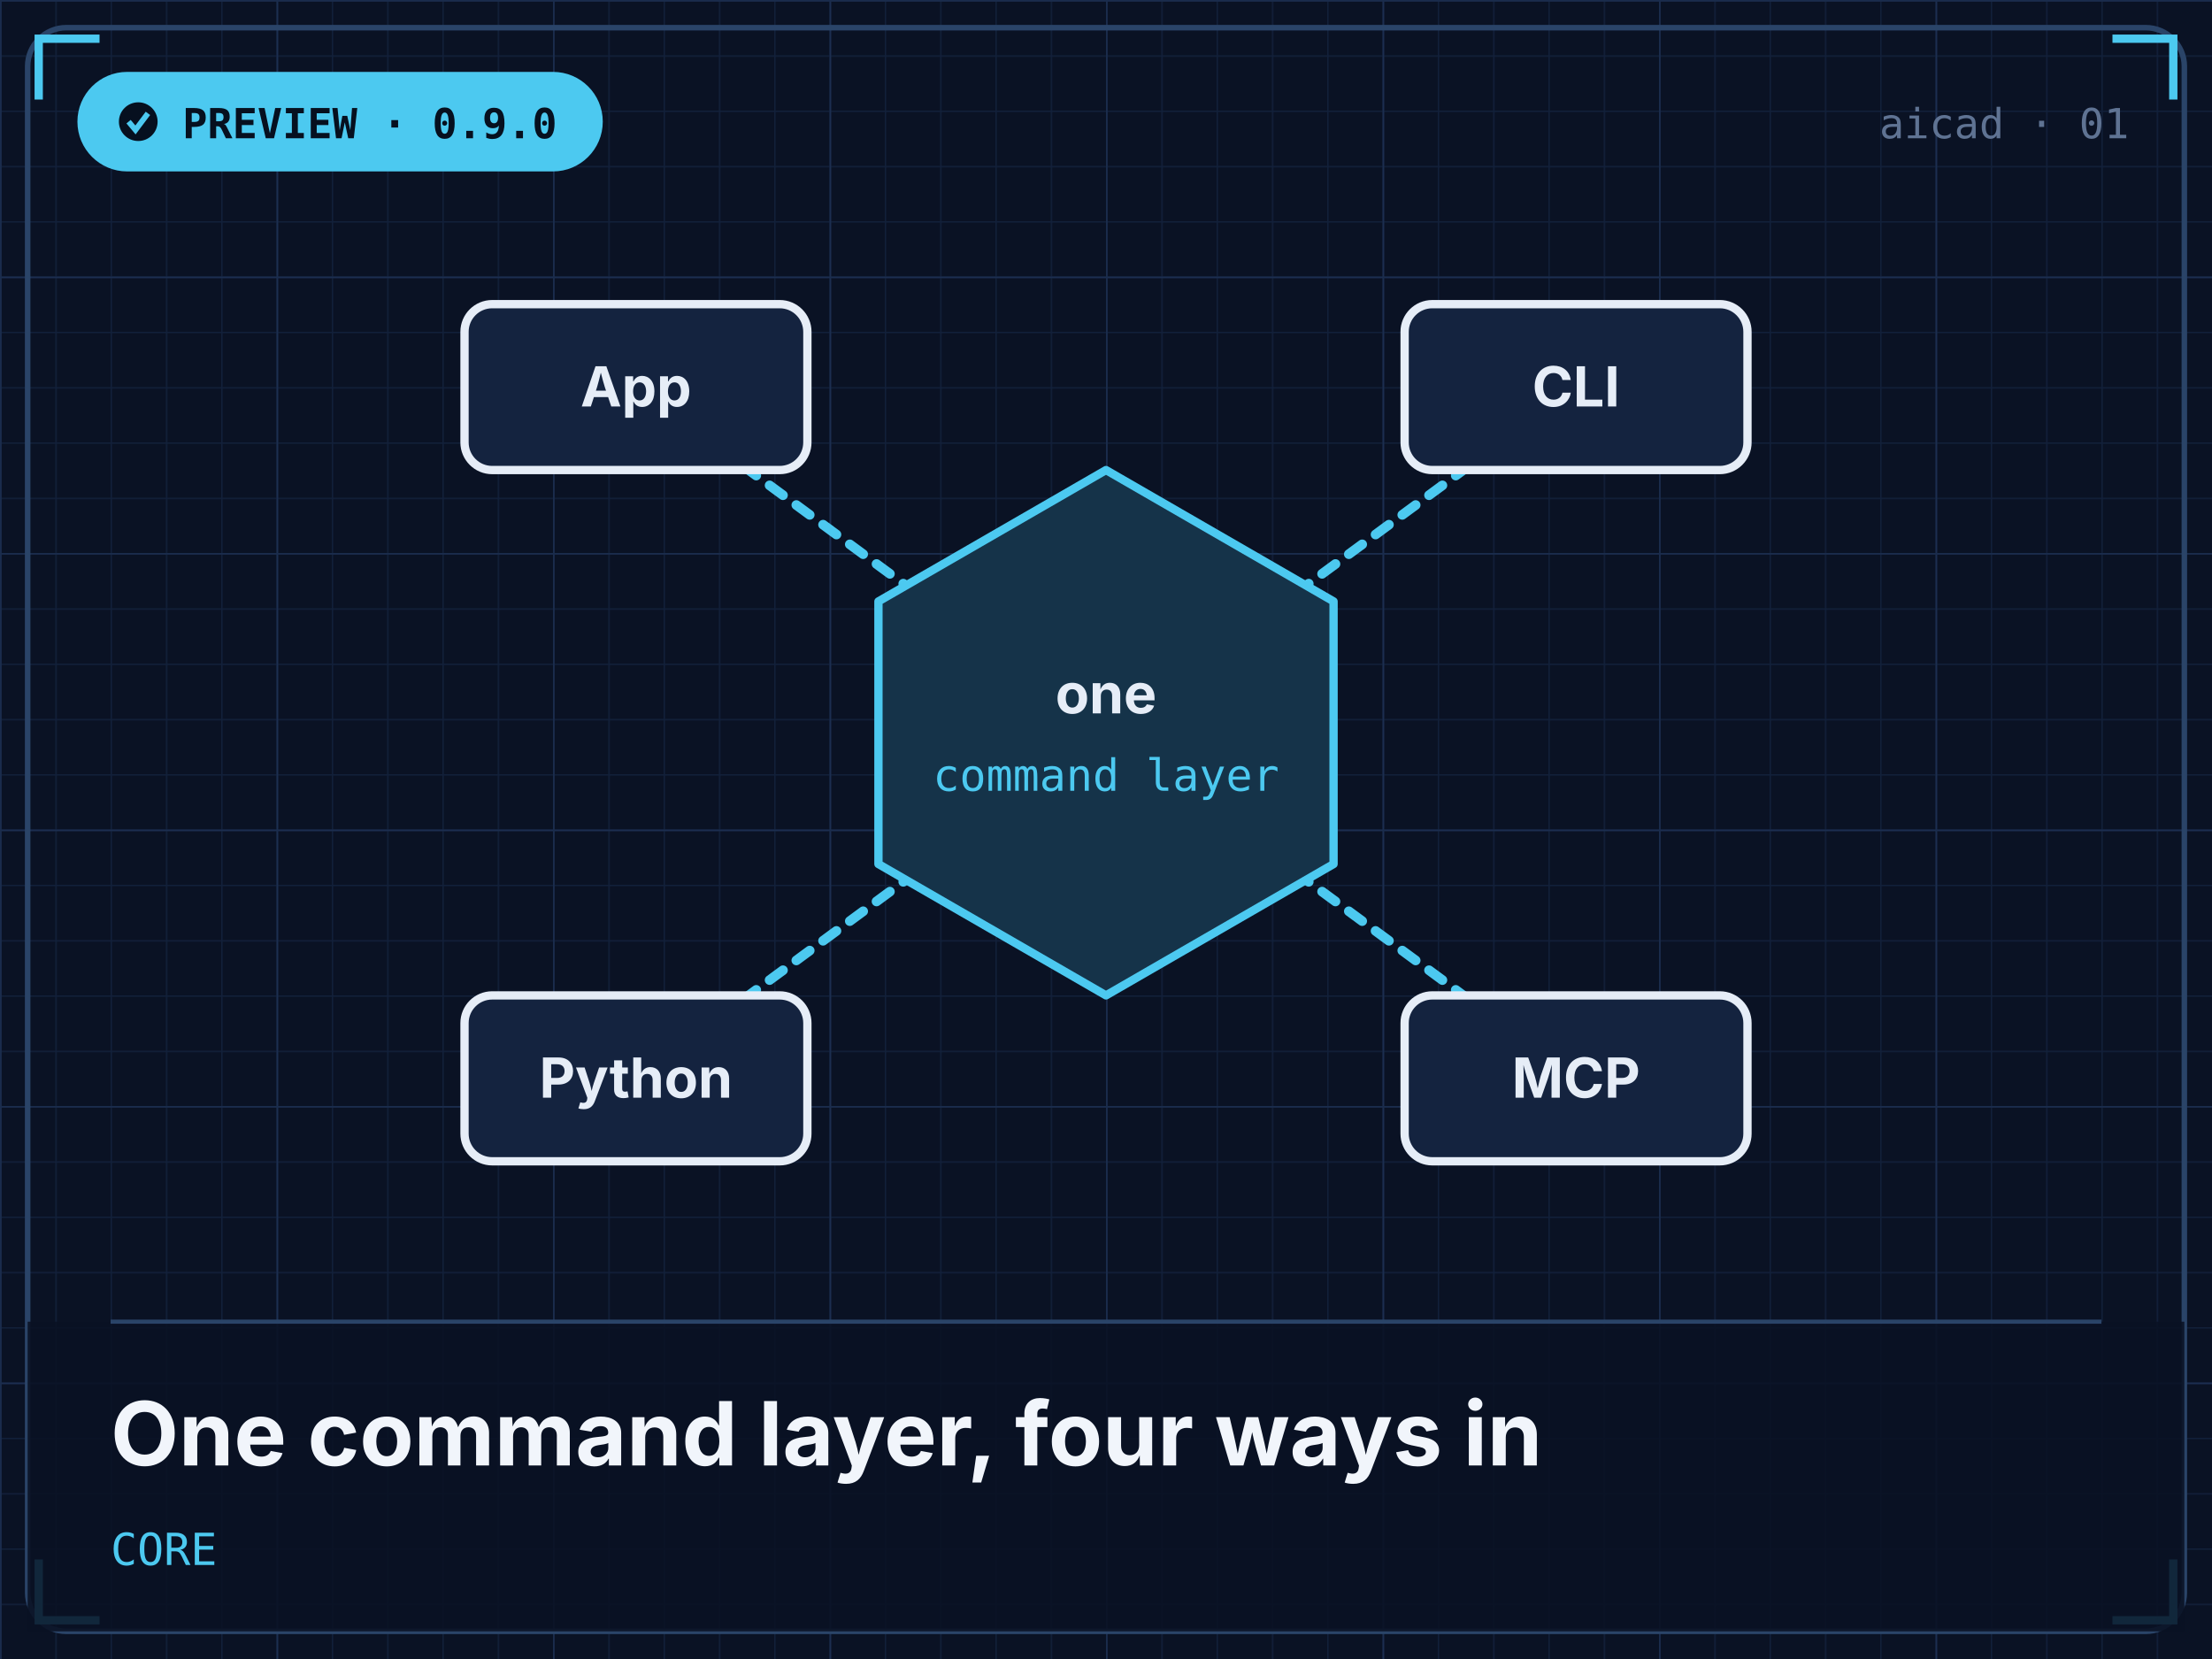
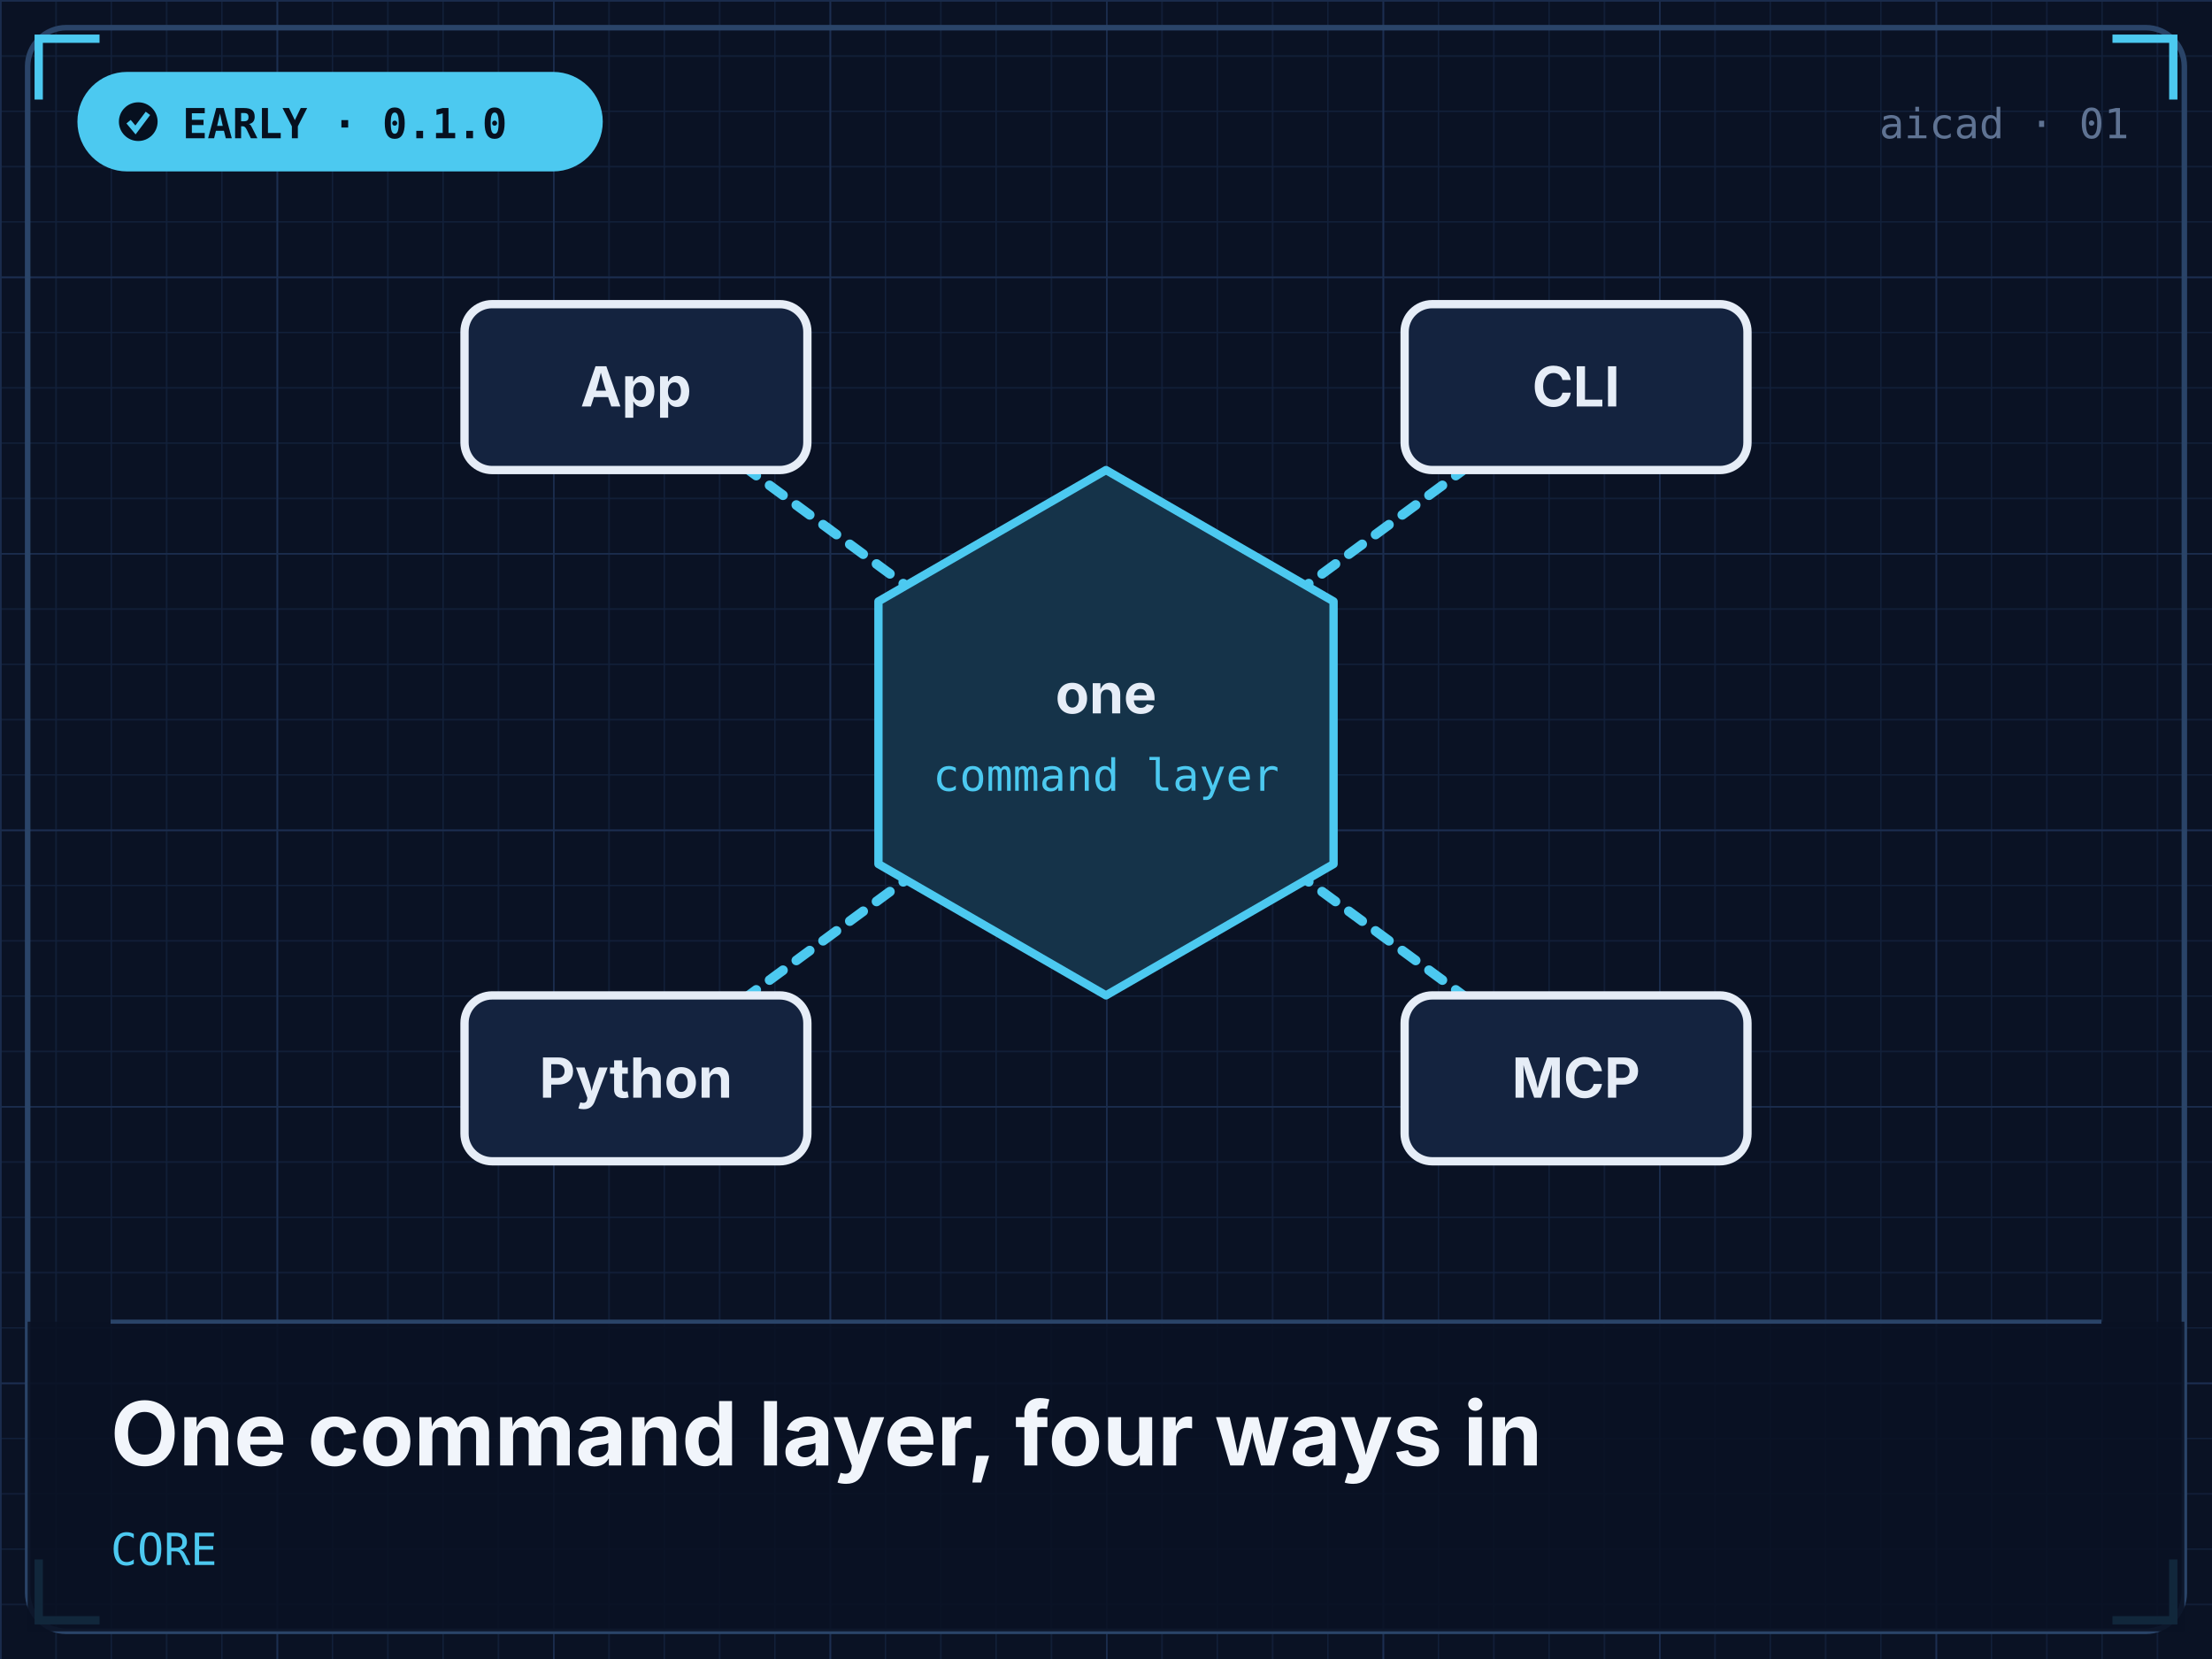
<svg xmlns="http://www.w3.org/2000/svg" width="800" height="600" viewBox="0 0 800 600" role="img" aria-label="One command layer, four ways in">
  <style>
.ln{fill:none;stroke:#e6edf7;stroke-width:3;stroke-linejoin:round;stroke-linecap:round}
.lf{fill:#14233f;stroke:#e6edf7;stroke-width:3;stroke-linejoin:round}
.lfi{fill:none;stroke:#14233f}
.lf2{fill:#0f1b33;stroke:#9fb3cf;stroke-width:2.5;stroke-linejoin:round}
.lf3{fill:#4cc9f0;fill-opacity:.35;stroke:#4cc9f0;stroke-width:3}
.fa{fill:#4cc9f0;fill-opacity:.18;stroke:#4cc9f0;stroke-width:3;stroke-linejoin:round}
.ac{fill:none;stroke:#4cc9f0;stroke-width:3.5;stroke-linecap:round;stroke-linejoin:round}
.ac-head{fill:#4cc9f0}
.af{fill:#4cc9f0}
.dm{stroke:#3a4d6b;stroke-width:2;fill:none}
.tl{fill:#e6edf7;font-family:'Inter','DejaVu Sans','Segoe UI',Arial,sans-serif;font-size:20px;font-weight:700}
.tm{fill:#4cc9f0;font-family:'JetBrains Mono','DejaVu Sans Mono',Consolas,monospace;font-size:16px}
.ts{fill:#9fb3cf;font-family:'Inter','DejaVu Sans','Segoe UI',Arial,sans-serif;font-size:14px}
.st-wip .lf,.st-wip .ln{stroke:#cbd5e1}
.st-next .lf{stroke:#4cc9f0;fill:#0f2440}
.st-next .ln{stroke:#4cc9f0}
.st-future .lf,.st-future .ln{stroke:#8aa0c0;stroke-dasharray:9 6}
.st-future .lf{fill:#101b31}
.st-future .lfi{stroke:#101b31;stroke-dasharray:none}
.st-next .lfi{stroke:#0f2440}
.st-future .lf2{stroke:#5f7393;stroke-dasharray:6 5}
.st-future .ac{stroke-opacity:.8}
.st-future .fa{fill-opacity:.09}
.mini text{display:none}
</style>
  <defs>
    <pattern id="gcommandlayer" width="20" height="20" patternUnits="userSpaceOnUse">
      <path d="M20 0H0V20" fill="none" stroke="#12203a" stroke-width="1" />
    </pattern>
    <pattern id="Gcommandlayer" width="100" height="100" patternUnits="userSpaceOnUse">
      <path d="M100 0H0V100" fill="none" stroke="#1a2c4c" stroke-width="1.2" />
    </pattern>
  </defs>
  <rect width="800" height="600" fill="#0a1224" />
  <rect width="800" height="600" fill="url(#gcommandlayer)" />
  <rect width="800" height="600" fill="url(#Gcommandlayer)" />
  <rect x="10" y="10" width="780" height="580" rx="14" fill="none" stroke="#2a4468" stroke-width="2" />
  <path d="M14,36 V14 H36" fill="none" stroke="#4cc9f0" stroke-width="3" />
  <path d="M786,36 V14 H764" fill="none" stroke="#4cc9f0" stroke-width="3" />
  <path d="M14,564 V586 H36" fill="none" stroke="#4cc9f0" stroke-width="3" />
  <path d="M786,564 V586 H764" fill="none" stroke="#4cc9f0" stroke-width="3" />
  <rect x="28" y="26" width="190.0" height="36" rx="18" fill="#4cc9f0" />
  <circle cx="50" cy="44" r="7" fill="#06101f" />
  <path d="M46.5,44 l2.5,3 l4.5,-6" stroke="#4cc9f0" stroke-width="2" fill="none" />
-   <text x="66" y="50" fill="#06101f" font-family="'JetBrains Mono','DejaVu Sans Mono',Consolas,monospace" font-size="15" font-weight="700">PREVIEW · 0.9.0</text>
+   <text x="66" y="50" fill="#06101f" font-family="'JetBrains Mono','DejaVu Sans Mono',Consolas,monospace" font-size="15" font-weight="700">EARLY · 0.1.0</text>
  <text x="770" y="50" text-anchor="end" fill="#5f7393" font-family="'JetBrains Mono','DejaVu Sans Mono',Consolas,monospace" font-size="15">aicad · 01</text>
  <g class="st-done">
    <line class="ac" x1="230" y1="140" x2="400" y2="265" style="stroke-dasharray:6 6" />
    <line class="ac" x1="570" y1="140" x2="400" y2="265" style="stroke-dasharray:6 6" />
    <line class="ac" x1="230" y1="390" x2="400" y2="265" style="stroke-dasharray:6 6" />
    <line class="ac" x1="570" y1="390" x2="400" y2="265" style="stroke-dasharray:6 6" />
    <polygon class="lf2" points="482.3,312.5 400,360 317.7,312.5 317.7,217.5 400,170 482.3,217.5" style="fill:#0a1224" />
    <polygon class="fa" points="482.3,312.5 400,360 317.7,312.5 317.7,217.5 400,170 482.3,217.5" />
    <text class="tl" x="400" y="258" text-anchor="middle">one</text>
    <text class="tm" x="400" y="286" text-anchor="middle">command layer</text>
    <rect class="lf" x="168" y="110" width="124" height="60" rx="10" />
    <text class="tl" x="230" y="147" text-anchor="middle">App</text>
    <rect class="lf" x="508" y="110" width="124" height="60" rx="10" />
    <text class="tl" x="570" y="147" text-anchor="middle">CLI</text>
    <rect class="lf" x="168" y="360" width="124" height="60" rx="10" />
    <text class="tl" x="230" y="397" text-anchor="middle">Python</text>
    <rect class="lf" x="508" y="360" width="124" height="60" rx="10" />
    <text class="tl" x="570" y="397" text-anchor="middle">MCP</text>
  </g>
  <rect x="10" y="478" width="780" height="112" fill="#0a1224" fill-opacity=".88" />
  <line x1="40" y1="478" x2="760" y2="478" stroke="#2a4468" stroke-width="1.5" />
  <text x="40" y="530" fill="#f1f5fb" font-family="'Inter','DejaVu Sans','Segoe UI',Arial,sans-serif" font-size="32" font-weight="700">One command layer, four ways in</text>
  <text x="40" y="566" fill="#4cc9f0" font-family="'JetBrains Mono','DejaVu Sans Mono',Consolas,monospace" font-size="16">CORE</text>
</svg>
